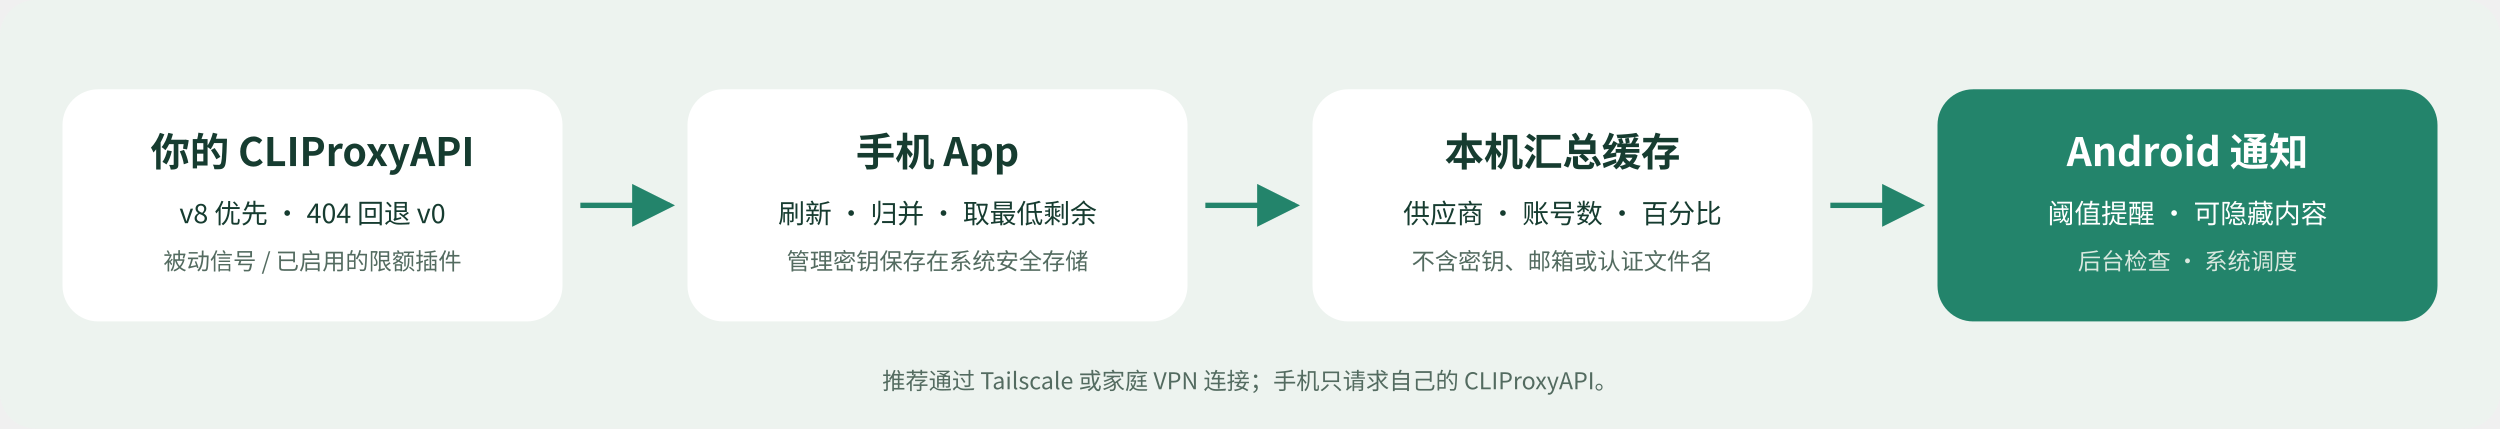
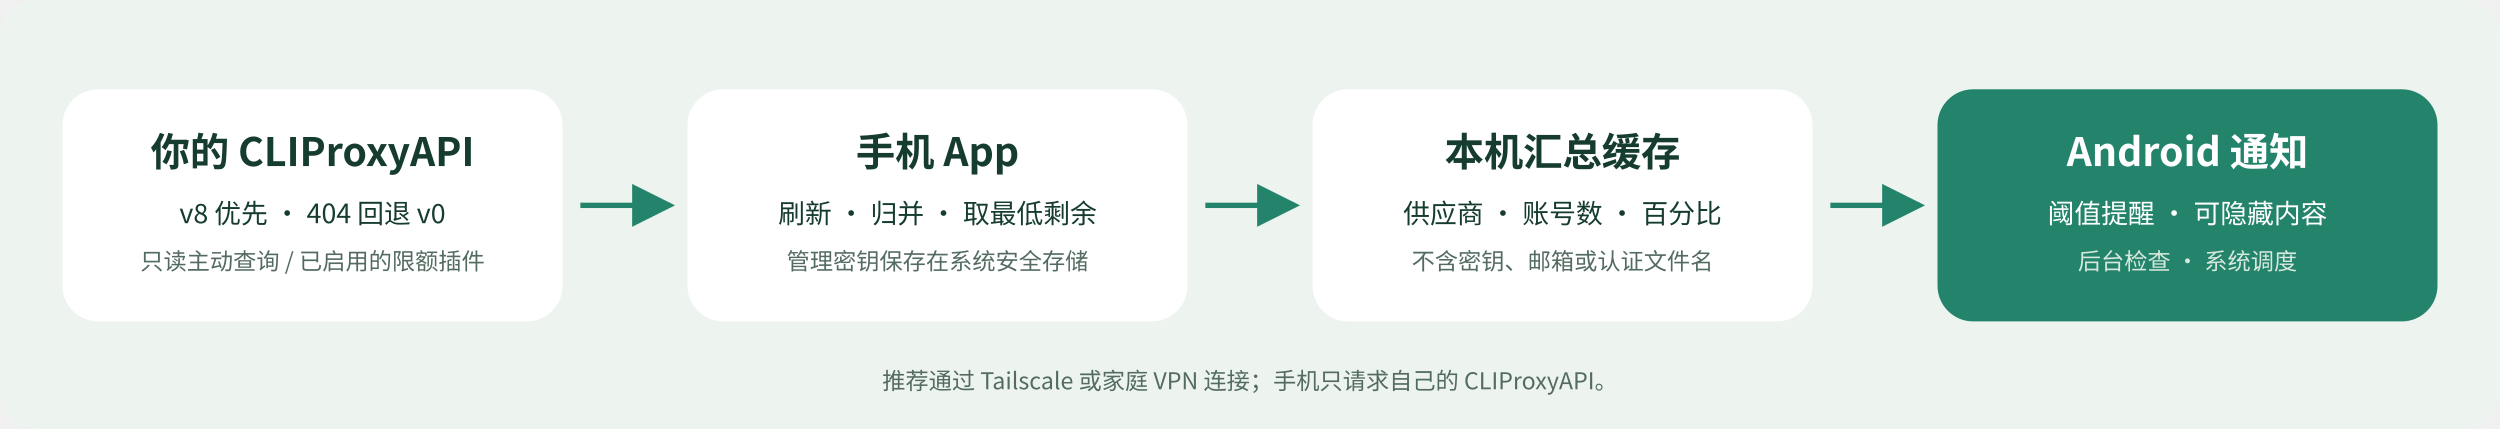
<svg xmlns="http://www.w3.org/2000/svg" width="1400" height="240" viewBox="0 0 1400 240">
  <defs>
    <marker id="arrow" markerWidth="8" markerHeight="8" refX="7" refY="4" orient="auto">
      <path d="M0,0 L8,4 L0,8" fill="#23846b" />
    </marker>
  </defs>
  <rect width="1400" height="240" rx="20" fill="#edf3ef" />
  <g font-family="Noto Sans CJK SC, PingFang SC, Microsoft YaHei, sans-serif" fill="#163c30" text-anchor="middle">
    <rect x="35" y="50" width="280" height="130" rx="20" fill="white" />
    <text x="175" y="93" font-size="22" font-weight="600">你的 CLIProxyAPI</text>
    <text x="175" y="125" font-size="15">v8 优先 · 404 回退 v0</text>
-     <text x="175" y="151" font-size="13" fill="#536b60">被动信号 / 已启用的限额插件</text>
+     <text x="175" y="151" font-size="13" fill="#536b60">只读主动查询 / 已启用的限额插件</text>
    <rect x="385" y="50" width="280" height="130" rx="20" fill="white" />
    <text x="525" y="93" font-size="22" font-weight="600">手机 App</text>
    <text x="525" y="125" font-size="15">刷新 · 归并 · 取最低剩余</text>
    <text x="525" y="151" font-size="13" fill="#536b60">管理密钥保存在系统安全存储</text>
    <rect x="735" y="50" width="280" height="130" rx="20" fill="white" />
    <text x="875" y="93" font-size="22" font-weight="600">本机汇总缓存</text>
    <text x="875" y="125" font-size="15">供应商 · 账号数 · 百分比</text>
    <text x="875" y="151" font-size="13" fill="#536b60">不含密钥、邮箱或认证文件名</text>
    <rect x="1085" y="50" width="280" height="130" rx="20" fill="#23846b" />
    <text x="1225" y="93" font-size="22" font-weight="600" fill="white">Android 通知</text>
    <text x="1225" y="125" font-size="15" fill="white">阈值提醒 · 可隐藏内容</text>
    <text x="1225" y="151" font-size="13" fill="#d9e8df">后台检查 · 系统调度</text>
    <g stroke="#23846b" stroke-width="3" marker-end="url(#arrow)">
      <path d="M325 115 H375" />
      <path d="M675 115 H725" />
      <path d="M1025 115 H1075" />
    </g>
    <text x="700" y="218" font-size="13" fill="#536b60">推荐通过 Tailscale 或家庭 VPN 连接；手机只请求自己的 CLIProxyAPI。</text>
  </g>
</svg>
